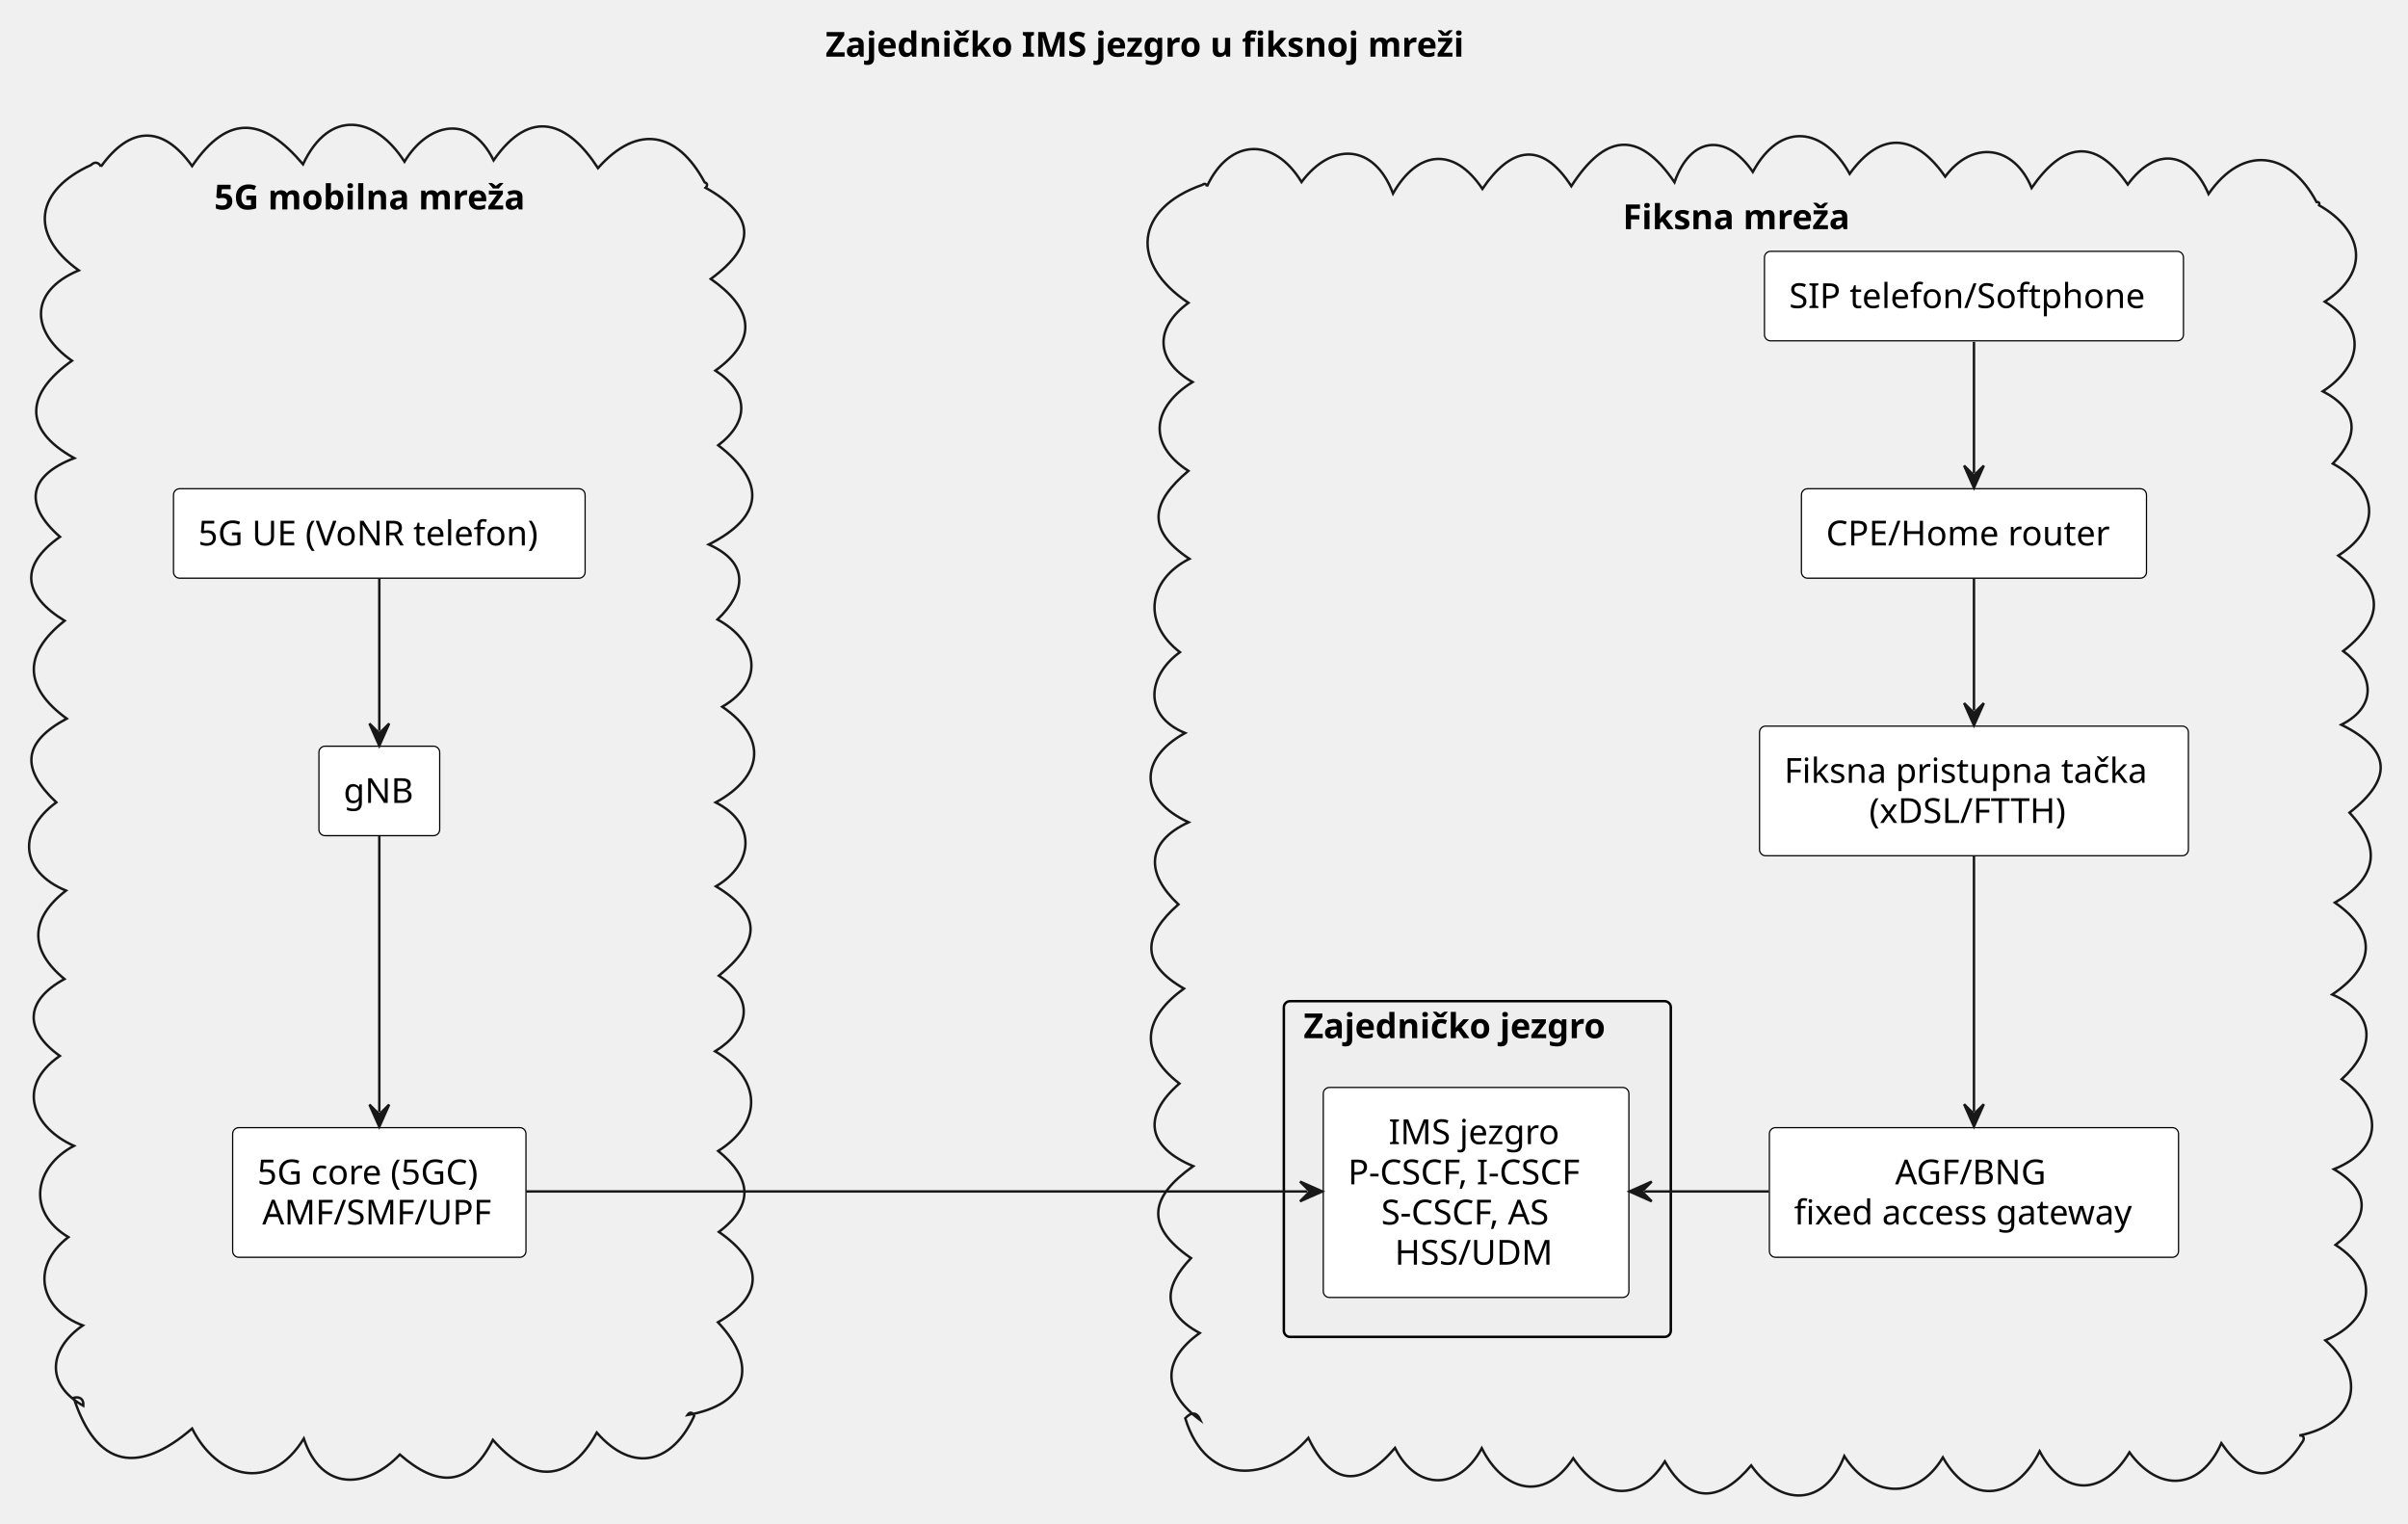
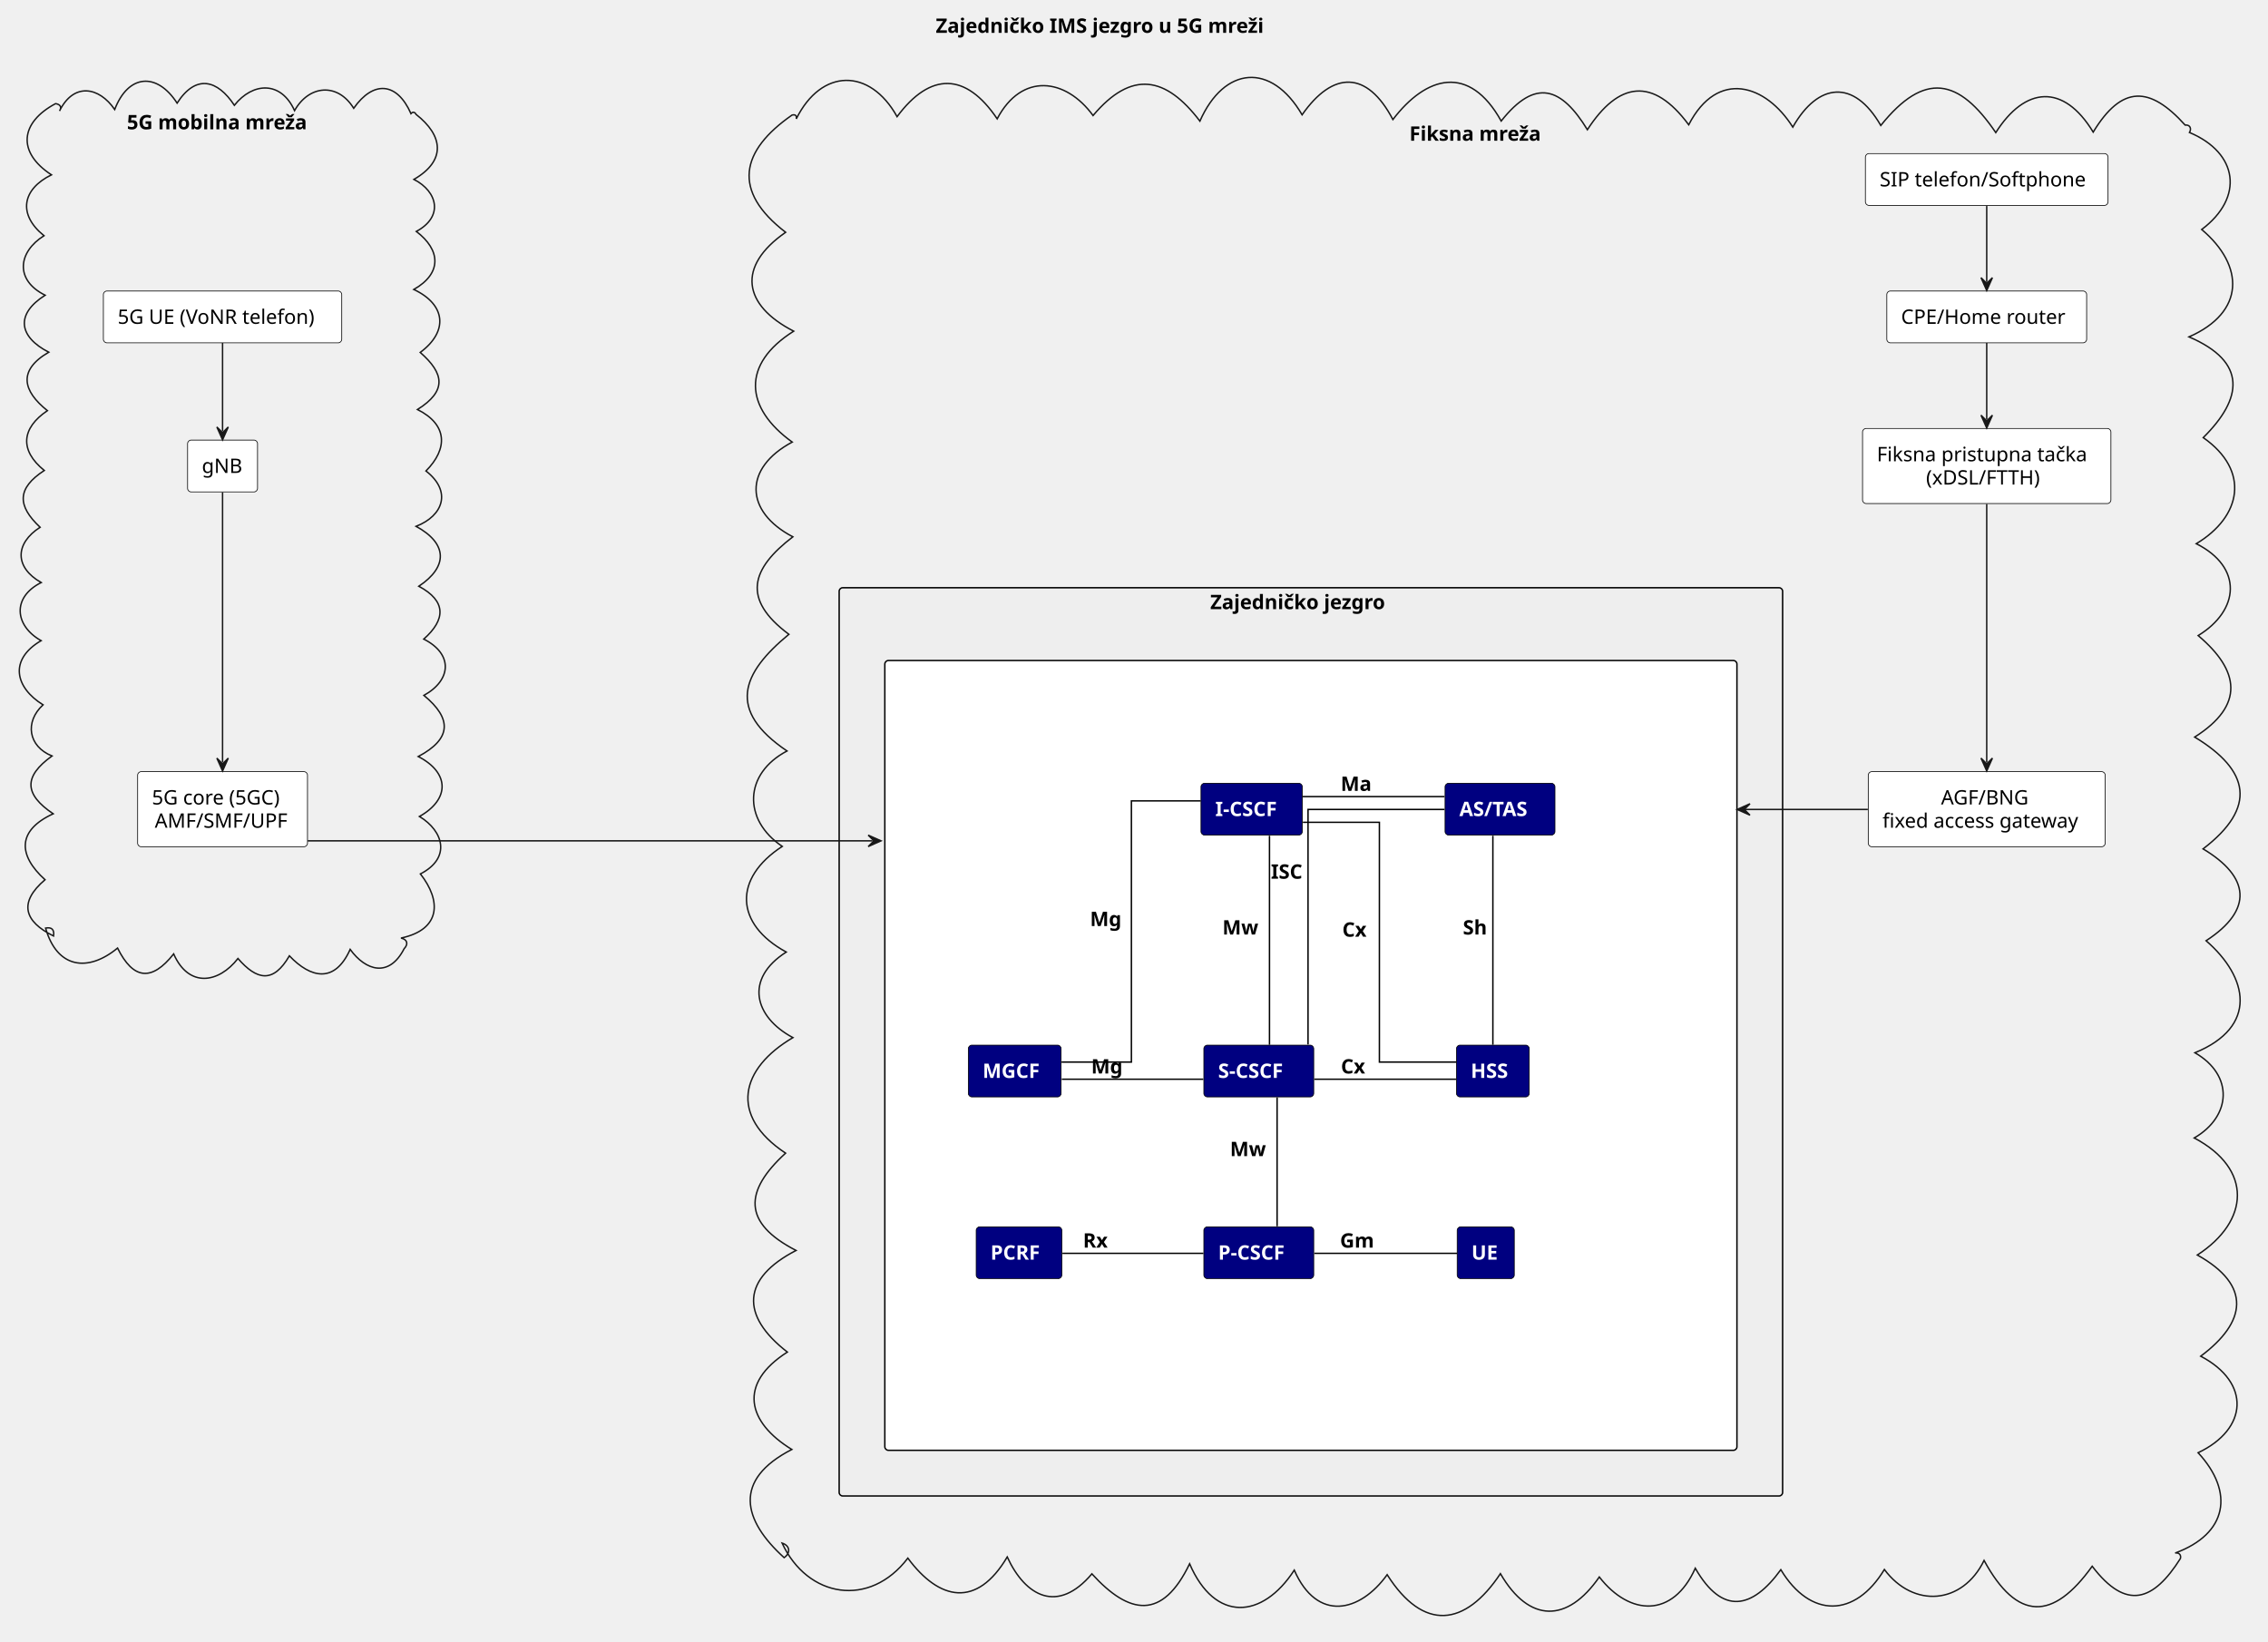
- <svg xmlns="http://www.w3.org/2000/svg" contentStyleType="text/css" height="618px" preserveAspectRatio="none" style="width:977px;height:618px;background:#FFFFFF;" version="1.1" viewBox="0 0 977 618" width="977px" zoomAndPan="magnify">
+ <svg xmlns="http://www.w3.org/2000/svg" contentStyleType="text/css" height="1150px" preserveAspectRatio="none" style="width:1589px;height:1150px;background:#FFFFFF;" version="1.1" viewBox="0 0 1589 1150" width="1589px" zoomAndPan="magnify">
  <defs />
  <g>
-     <text fill="#000000" font-family="sans-serif" font-size="14" font-weight="bold" lengthAdjust="spacing" textLength="294" x="334.91" y="22.995">Zajedničko IMS jezgro u fiksnoj mreži</text>
+     <text fill="#000000" font-family="sans-serif" font-size="14" font-weight="bold" lengthAdjust="spacing" textLength="264" x="655.629" y="22.995">Zajedničko IMS jezgro u 5G mreži</text>
    <g id="cluster_cloud_1">
-       <path d="M40.967,67.57 C52.772,51.169 65.964,50.558 77.944,67.375 C92.939,45.436 107.292,48.187 122.947,66.641 C133.663,43.816 152.351,47.147 164.114,65.597 C173.234,50.318 190.602,45.412 200.266,65.033 C215.376,43.297 230.52,49.558 242.619,68.192 C258.781,50.048 274.883,53.487 285.897,73.962 C287.193,74.347 287.076,75.425 286.279,76.172 C306.66,87.563 306.942,99.525 288.4,113.149 C304.737,124.61 308.536,137.128 290.27,150.33 C303.812,159.135 304.274,170.839 291.414,180.641 C311.127,195.694 309.637,209.806 287.579,220.879 C304.445,228.479 302.484,240.437 291.107,251.311 C307.015,259.93 311.029,276.238 293.046,286.713 C312.011,299.634 309.308,315.213 290.375,325.525 C307.458,334.164 305.452,350.818 290.485,359.56 C310.266,371.498 307.74,382.716 291.665,395.821 C306.978,405.509 303.557,418.209 290.155,426.483 C308.581,437.24 310.209,455.013 291.4,466.916 C304.671,477.736 306.36,488.7 291.672,499.751 C308.722,511.592 311.271,524.947 291.3,536.412 C308.03,554.126 303.167,569.842 278.897,574.042 C279.81,572.63 281.133,572.874 281.659,574.405 C272.961,593.429 256.981,598.09 242.131,581.17 C230.166,602.908 214.638,600.753 199.981,584.128 C190.062,603.666 177.295,603.233 162.227,590.07 C149.031,603.906 130.534,605.44 123.269,583.595 C109.484,605.988 87.941,599.346 77.946,579.525 C56.29,598.129 39.267,595.729 29.897,567.042 C32.443,566.425 34.021,567.587 33.819,570.289 C17.815,561.308 20.242,546.865 33.605,537.692 C16.141,531.166 12.219,513.795 27.741,501.869 C10.387,491.455 14.074,473.218 30.002,464.836 C13.739,457.621 6,440.995 24.264,428.35 C9.515,417.804 10.185,405.85 26.154,397.167 C11.727,385.338 12.088,372.61 26.783,361.291 C8.035,353.548 7.066,337.034 22.853,325.5 C8.36,311.853 9.163,301.149 27.065,291.519 C9.633,278.845 9.211,265.229 26.226,251.827 C9.666,241.776 7.406,229.68 24.342,217.776 C9.293,204.609 11.645,192.941 30.131,185.856 C8.477,173.873 10.964,159.263 29.2,146.339 C12.699,134.848 11.27,118.38 31.954,109.683 C11.129,94.742 14.839,76.941 36.897,66.962 C38.441,65.506 39.915,65.725 40.967,67.57 " fill="none" style="stroke:#181818;stroke-width:1.0;" />
-       <text fill="#000000" font-family="sans-serif" font-size="14" font-weight="bold" lengthAdjust="spacing" textLength="142" x="86.897" y="84.957">5G mobilna mreža</text>
+       <path d="M41.7,77.748 C51.691,57.563 69.404,60.765 80.355,76.721 C89.815,52.021 109.837,50.278 124.075,72.245 C137.338,51.692 152.4,55.94 164.2,73.774 C177.01,57.608 196.859,56.399 206.369,77.507 C216.343,59.715 236.404,57.502 247.812,75.862 C261.553,56.276 278.093,57.369 287.931,79.606 C289.192,78.1 290.707,78.505 291.5,80.138 C310.287,94.821 312.971,112.371 290.013,125.691 C306.75,134.307 310.848,151.893 291.677,162.148 C308.76,175.119 309.87,191.447 289.924,202.821 C312.261,213.319 314.381,232.1 294.428,246.917 C311.336,261.747 313.161,273.905 292.498,286.923 C313.617,297.487 313.942,314.364 298.433,329.978 C316.629,344.131 310.691,361.262 291.532,368.771 C313.409,380.7 314.22,396.882 293.436,410.747 C312.853,421.152 312.307,434.115 296.894,447.774 C317.721,458.297 316.255,476.578 296.999,487.208 C316.842,503.589 316.344,517.651 293.05,530.058 C314.941,541.33 315.385,559.906 293.885,572.042 C310.957,582.433 316.06,601.26 294.544,612.283 C309.345,631.166 308.97,651.327 280.931,657.236 C285.49,658.211 286.194,661.496 283.136,664.717 C272.618,685.148 256.274,680.245 245.332,665.169 C234.544,689.165 217.77,685.474 202.757,669.69 C191.362,689.309 179.917,686.716 166.719,671.557 C153.208,688.89 132.236,692.343 121.67,668.346 C106.31,687.784 93.379,686.458 82.363,664.246 C61.718,681.317 39.955,678.596 31.931,650.236 C36.484,649.389 38.107,651.478 37.533,655.797 C17.038,645.723 12.713,632.402 31.544,616.357 C12.573,599.187 11.865,581.844 37.259,570.163 C16.979,556.469 16.307,544.166 36.445,529.66 C19.744,522.932 17.171,505.764 30.16,493.828 C10.627,481.721 6,462.246 28.803,448.861 C10.283,438.437 8.226,418.523 28.859,408.152 C10.092,397.475 10.394,380.805 28.096,369.409 C11.955,354.289 11.828,342.157 31.015,329.631 C13.563,315.487 15,299.992 33.204,287.709 C16.07,274.012 12.197,259.557 34.146,246.759 C13.255,236.036 10.477,220.216 31.619,206.833 C10.192,196.221 12.653,176.519 30.825,165.153 C12.363,150.238 15.455,132.62 36.048,122.486 C11.611,106.528 14.277,85.727 38.931,72.606 C41.842,73.052 43.607,74.707 41.7,77.748 " fill="none" style="stroke:#181818;stroke-width:1.0;" />
+       <text fill="#000000" font-family="sans-serif" font-size="14" font-weight="bold" lengthAdjust="spacing" textLength="142" x="88.931" y="90.601">5G mobilna mreža</text>
    </g>
    <g id="cluster__1">
-       <rect fill="none" height="170.59" rx="2.5" ry="2.5" style="stroke:none;stroke-width:1.0;" width="200" x="53.897" y="379.452" />
+       <rect fill="none" height="170.59" rx="2.5" ry="2.5" style="stroke:none;stroke-width:1.0;" width="200" x="55.931" y="462.646" />
+     </g>
+     <g id="cluster__1">
+       <rect fill="none" height="103.59" rx="2.5" ry="2.5" style="stroke:none;stroke-width:1.0;" width="152" x="79.931" y="505.646" />
+     </g>
+     <g id="cluster_cloud_2">
+       <path d="M557.865,83.32 C575.401,47.82 609.406,47.361 628.508,81.736 C651.837,50.322 676.691,50.681 698.639,83.25 C715.801,50.652 746.637,54.677 765.816,80.948 C792.91,48.82 816.888,53.586 840.669,84.859 C857.638,46.453 890.638,43.297 912.273,80.436 C933.815,49.59 957.76,49.2 975.885,83.759 C999.253,53.074 1029.375,44.61 1051.767,84.803 C1075.897,54.284 1094.056,61.355 1112.154,90.871 C1133.97,57.21 1158.043,53.602 1183.14,87.42 C1203.466,48.121 1237.296,59.252 1256.066,89.062 C1273.718,57.928 1298.86,55.188 1317.71,87.906 C1348.355,49.739 1372.368,54.816 1398.279,92.908 C1418.759,60.576 1445.705,58.238 1466.527,92.557 C1486.638,59.497 1506.168,60.145 1530.931,87.606 C1534.483,87.289 1535.541,90.146 1533.996,92.824 C1568.159,107.174 1572.393,138.388 1542.547,160.792 C1572.69,186.269 1572.974,218.755 1533.66,236.029 C1574.778,253.667 1571.211,279.261 1543.633,306.606 C1576.783,329.853 1570.374,361.938 1538.756,380.935 C1571.531,397.416 1569.132,427.553 1540.079,445.303 C1569.128,469.867 1572.841,494.064 1537.635,516.421 C1576.18,539.751 1581.512,565.699 1543.505,594.765 C1576.209,614.287 1579.013,637.406 1545.622,659.102 C1575.205,684.728 1582.257,719.333 1537.811,737.592 C1565.035,753.255 1563.515,782.059 1537.333,797.294 C1578.444,819.076 1576.105,855.462 1539.503,879.3 C1577.931,900.737 1573.704,926.423 1541.86,950.197 C1577.13,968.703 1575.051,1001.221 1540.036,1017.832 C1565.649,1045.547 1560.569,1074.673 1523.931,1088.126 C1526.473,1087.611 1528.378,1089.287 1527.63,1091.953 C1508.921,1121.515 1489.891,1128.976 1465.831,1097.358 C1438.339,1135.721 1413.234,1135.917 1390.073,1093.305 C1375.005,1124.25 1340.571,1126.932 1320.229,1099.629 C1299.728,1133.523 1268.318,1133.966 1247.678,1099.779 C1227.669,1127.368 1206.726,1131.879 1187.751,1098.758 C1172.13,1133.693 1141.808,1132.322 1120.506,1104.883 C1098.114,1137.196 1071.347,1137.233 1051.216,1102.544 C1026.51,1139.709 997.281,1143.306 971.862,1103.276 C952.756,1129.818 922.81,1136.631 906.789,1100.094 C884.444,1134.5 851.224,1136.87 833.464,1095.648 C814.336,1135.359 791.162,1131.45 764.999,1102.682 C741.086,1130.92 718.443,1118.569 705.68,1090.86 C684.416,1126.836 658.089,1121.515 636.054,1091.676 C609.367,1126.777 565.812,1119.575 547.931,1081.126 C553.563,1082.937 554.083,1088.07 549.374,1091.342 C520.333,1065.06 513.305,1036.825 554.752,1015.544 C523.531,996.385 516.833,969.476 551.639,947.306 C518.493,921.602 519.8,895.73 557.73,876.105 C520.08,856.745 521.371,834.473 550.393,807.937 C510.471,781.444 518.778,748.615 555.529,726.986 C528.508,712.571 521.301,685.862 550.861,667.041 C514.734,647.368 513.673,615.359 548.055,593.013 C520.239,574.271 521.231,542.017 551.391,526.167 C509.083,497.521 519.456,471.851 552.701,444.415 C519.347,419.582 526.383,398.406 555.482,376.115 C521.507,358.309 520.89,327.987 555.045,309.733 C521.703,285.714 519.378,255.131 556.068,232.034 C520.508,213.79 515.977,186.7 550.428,162.757 C512.588,133.661 518.896,105.653 554.931,80.606 C557.177,80.075 558.364,80.882 557.865,83.32 " fill="none" style="stroke:#181818;stroke-width:1.0;" />
+       <text fill="#000000" font-family="sans-serif" font-size="14" font-weight="bold" lengthAdjust="spacing" textLength="104" x="987.431" y="98.601">Fiksna mreža</text>
+     </g>
+     <g id="cluster__1">
+       <rect fill="none" height="703.34" rx="2.5" ry="2.5" style="stroke:none;stroke-width:1.0;" width="951" x="563.931" y="368.786" />
+     </g>
+     <g id="cluster_zajednicko_jezgro">
+       <rect fill="#EEEEEE" height="636.34" rx="2.5" ry="2.5" style="stroke:#000000;stroke-width:1.0;" width="661" x="587.931" y="411.786" />
+       <text fill="#000000" font-family="sans-serif" font-size="14" font-weight="bold" lengthAdjust="spacing" textLength="141" x="847.931" y="426.781">Zajedničko jezgro</text>
+     </g>
+     <g id="cluster_4">
+       <rect fill="#FFFFFF" height="553.34" rx="2.5" ry="2.5" style="stroke:#000000;stroke-width:1.0;" width="597" x="619.931" y="462.786" />
+     </g>
+     <g id="cluster__1">
+       <rect fill="none" height="87.3" rx="2.5" ry="2.5" style="stroke:none;stroke-width:1.0;" width="415" x="689.931" y="513.786" />
    </g>
    <g id="cluster__2">
-       <rect fill="none" height="103.59" rx="2.5" ry="2.5" style="stroke:none;stroke-width:1.0;" width="152" x="77.897" y="422.452" />
+       <rect fill="none" height="87.3" rx="2.5" ry="2.5" style="stroke:none;stroke-width:1.0;" width="425" x="661.931" y="697.236" />
    </g>
-     <g id="cluster_cloud_2">
-       <path d="M489.677,75.65 C498.92,55.832 517.043,55.622 528.07,73.848 C540.243,57.52 557.615,58.167 565.195,78.499 C575.049,61.131 589.811,59.191 601.461,76.626 C612.633,60.107 625.273,56.536 637.529,75.524 C650.843,54.917 664.475,51.98 679.398,73.942 C685.795,55.499 700.228,53.692 711.182,69.744 C722.364,49.013 740.061,51.616 750.467,70.514 C763.381,52.604 777.336,54.521 789.223,71.649 C800.473,56.587 817.252,59.027 824.29,76.227 C836.617,58.483 849.644,55.035 863.297,74.851 C874.69,59.322 888.525,61.272 896.079,78.673 C910.037,58.493 928.999,61.376 939.897,81.962 C940.889,81.893 941.211,82.315 940.914,83.258 C958.644,93.397 962.208,110.057 943.24,122.378 C961.001,133.179 957.881,148.668 942.444,158.742 C957.111,166.411 957.326,176.883 946.502,188.078 C964.166,197.698 967.178,213.619 948.714,225.381 C966.234,237.623 968.906,250.058 950.691,264.124 C962.544,272.653 965.536,286.153 949.955,294.006 C970.471,304.125 970.821,316.035 953.259,329.68 C966.893,344.271 964,356.491 947.346,366.175 C965.216,378.502 963.16,392.123 946.265,403.443 C965.148,411.704 963.093,425.991 950.103,437.812 C966.676,449.26 967.405,466.067 946.947,474.313 C963.03,483.743 960.616,494.963 947.611,505.022 C966.53,517.247 962.65,535.578 943.472,543.73 C961.305,559.183 955.317,577.913 932.897,582.342 C934.477,582.152 935.098,583.191 934.431,584.557 C923.68,601.467 912.943,602.244 901.259,585.477 C892.809,604.535 875.969,605.671 863.99,589.177 C853.492,606.589 837.623,607.69 827.551,588.75 C818.266,607.543 800.065,611.845 788.283,591.239 C777.414,609.339 758.696,607.188 748.288,590.705 C740.27,611.421 722.264,611.239 710.503,594.478 C698.569,608.753 685.917,611.069 675.489,592.856 C664.089,610.962 648.554,606.906 638.32,591.561 C626.052,610.19 609.585,604.303 601.201,587.492 C592.202,604.448 574.902,605.234 565.997,587.396 C552.336,603.392 540.363,603.152 530.847,583.329 C515.084,601.433 489.323,603.12 480.897,575.342 C483.312,572.82 485.525,572.547 487.097,576.19 C471.991,565.089 470.854,552.169 486.757,540.77 C471.033,532.296 472.247,521.962 483.224,510.383 C464.06,497.226 466.746,485.35 484.131,473.082 C465.667,465.384 463.14,452.916 478.524,439.558 C461.395,426.331 464.351,412.684 480.352,401.031 C462.32,390.72 463.921,379.311 478.113,366.887 C465.196,354.778 464.358,341.866 482.24,333.572 C462.43,324.533 461.508,307.939 480.823,297.368 C463.201,290.116 465.978,273.768 478.729,264.576 C463.317,252.733 465.679,235.253 482.586,226.7 C464.505,214.733 467.476,203.37 482.176,191.027 C464.793,179.791 468.085,164.667 483.862,154.983 C468.651,146.398 468.254,132.964 482.183,122.857 C458.329,107.017 460.196,84.652 487.897,74.962 C488.699,74.27 489.56,74.569 489.677,75.65 " fill="none" style="stroke:#181818;stroke-width:1.0;" />
-       <text fill="#000000" font-family="sans-serif" font-size="14" font-weight="bold" lengthAdjust="spacing" textLength="104" x="658.397" y="92.957">Fiksna mreža</text>
+     <g id="cluster__3">
+       <rect fill="none" height="103.29" rx="2.5" ry="2.5" style="stroke:none;stroke-width:1.0;" width="509" x="659.931" y="816.536" />
    </g>
-     <g id="cluster__4">
-       <rect fill="none" height="203.19" rx="2.5" ry="2.5" style="stroke:none;stroke-width:1.0;" width="427" x="496.897" y="363.152" />
-     </g>
-     <g id="cluster_Zajedničko jezgro">
-       <rect fill="#EEEEEE" height="136.19" rx="2.5" ry="2.5" style="stroke:#000000;stroke-width:1.0;" width="157" x="520.897" y="406.152" />
-       <text fill="#000000" font-family="sans-serif" font-size="14" font-weight="bold" lengthAdjust="spacing" textLength="141" x="528.897" y="421.147">Zajedničko jezgro</text>
-     </g>
-     <g id="cluster__5">
-       <rect fill="none" height="103.59" rx="2.5" ry="2.5" style="stroke:none;stroke-width:1.0;" width="198" x="701.897" y="422.452" />
+     <g id="cluster__1">
+       <rect fill="none" height="103.59" rx="2.5" ry="2.5" style="stroke:none;stroke-width:1.0;" width="198" x="1292.931" y="505.646" />
    </g>
    <g id="elem_0">
-       <rect fill="none" height="36.297" rx="2.5" ry="2.5" style="stroke:none;stroke-width:0.5;" width="29" x="139.397" y="101.962" />
+       <rect fill="none" height="36.297" rx="2.5" ry="2.5" style="stroke:none;stroke-width:0.5;" width="29" x="141.431" y="107.606" />
    </g>
    <g id="elem_1">
-       <rect fill="#FFFFFF" height="36.297" rx="2.5" ry="2.5" style="stroke:#000000;stroke-width:0.5;" width="167" x="70.397" y="198.262" />
-       <text fill="#000000" font-family="sans-serif" font-size="14" lengthAdjust="spacing" textLength="147" x="80.397" y="221.257">5G UE (VoNR telefon)</text>
+       <rect fill="#FFFFFF" height="36.297" rx="2.5" ry="2.5" style="stroke:#000000;stroke-width:0.5;" width="167" x="72.431" y="203.896" />
+       <text fill="#000000" font-family="sans-serif" font-size="14" lengthAdjust="spacing" textLength="147" x="82.431" y="226.891">5G UE (VoNR telefon)</text>
    </g>
    <g id="elem_2">
-       <rect fill="#FFFFFF" height="36.297" rx="2.5" ry="2.5" style="stroke:#000000;stroke-width:0.5;" width="49" x="129.397" y="302.712" />
-       <text fill="#000000" font-family="sans-serif" font-size="14" lengthAdjust="spacing" textLength="29" x="139.397" y="325.707">gNB</text>
+       <rect fill="#FFFFFF" height="36.297" rx="2.5" ry="2.5" style="stroke:#000000;stroke-width:0.5;" width="49" x="131.431" y="308.346" />
+       <text fill="#000000" font-family="sans-serif" font-size="14" lengthAdjust="spacing" textLength="29" x="141.431" y="331.341">gNB</text>
    </g>
    <g id="elem_3">
-       <rect fill="#FFFFFF" height="52.594" rx="2.5" ry="2.5" style="stroke:#000000;stroke-width:0.5;" width="119" x="94.397" y="457.452" />
-       <text fill="#000000" font-family="sans-serif" font-size="14" lengthAdjust="spacing" textLength="99" x="104.397" y="480.447">5G core (5GC)</text>
-       <text fill="#000000" font-family="sans-serif" font-size="14" lengthAdjust="spacing" textLength="95" x="106.397" y="496.744">AMF/SMF/UPF</text>
+       <rect fill="#FFFFFF" height="52.594" rx="2.5" ry="2.5" style="stroke:#000000;stroke-width:0.5;" width="119" x="96.431" y="540.646" />
+       <text fill="#000000" font-family="sans-serif" font-size="14" lengthAdjust="spacing" textLength="99" x="106.431" y="563.641">5G core (5GC)</text>
+       <text fill="#000000" font-family="sans-serif" font-size="14" lengthAdjust="spacing" textLength="95" x="108.431" y="579.938">AMF/SMF/UPF</text>
    </g>
    <g id="elem_6">
-       <rect fill="#FFFFFF" height="52.594" rx="2.5" ry="2.5" style="stroke:#000000;stroke-width:0.5;" width="174" x="713.897" y="294.562" />
-       <text fill="#000000" font-family="sans-serif" font-size="14" lengthAdjust="spacing" textLength="154" x="723.897" y="317.557">Fiksna pristupna tačka</text>
-       <text fill="#000000" font-family="sans-serif" font-size="14" lengthAdjust="spacing" textLength="85" x="758.397" y="333.854">(xDSL/FTTH)</text>
+       <rect fill="#FFFFFF" height="52.594" rx="2.5" ry="2.5" style="stroke:#000000;stroke-width:0.5;" width="174" x="1304.931" y="300.196" />
+       <text fill="#000000" font-family="sans-serif" font-size="14" lengthAdjust="spacing" textLength="154" x="1314.931" y="323.191">Fiksna pristupna tačka</text>
+       <text fill="#000000" font-family="sans-serif" font-size="14" lengthAdjust="spacing" textLength="85" x="1349.431" y="339.488">(xDSL/FTTH)</text>
    </g>
    <g id="elem_7">
-       <rect fill="#FFFFFF" height="36.297" rx="2.5" ry="2.5" style="stroke:#000000;stroke-width:0.5;" width="140" x="730.897" y="198.262" />
-       <text fill="#000000" font-family="sans-serif" font-size="14" lengthAdjust="spacing" textLength="120" x="740.897" y="221.257">CPE/Home router</text>
+       <rect fill="#FFFFFF" height="36.297" rx="2.5" ry="2.5" style="stroke:#000000;stroke-width:0.5;" width="140" x="1321.931" y="203.896" />
+       <text fill="#000000" font-family="sans-serif" font-size="14" lengthAdjust="spacing" textLength="120" x="1331.931" y="226.891">CPE/Home router</text>
    </g>
    <g id="elem_8">
-       <rect fill="#FFFFFF" height="36.297" rx="2.5" ry="2.5" style="stroke:#000000;stroke-width:0.5;" width="170" x="715.897" y="101.962" />
-       <text fill="#000000" font-family="sans-serif" font-size="14" lengthAdjust="spacing" textLength="150" x="725.897" y="124.957">SIP telefon/Softphone</text>
+       <rect fill="#FFFFFF" height="36.297" rx="2.5" ry="2.5" style="stroke:#000000;stroke-width:0.5;" width="170" x="1306.931" y="107.606" />
+       <text fill="#000000" font-family="sans-serif" font-size="14" lengthAdjust="spacing" textLength="150" x="1316.931" y="130.601">SIP telefon/Softphone</text>
    </g>
-     <g id="elem_4">
-       <rect fill="#FFFFFF" height="85.188" rx="2.5" ry="2.5" style="stroke:#000000;stroke-width:0.5;" width="124" x="536.897" y="441.152" />
-       <text fill="#000000" font-family="sans-serif" font-size="14" lengthAdjust="spacing" textLength="71" x="563.397" y="464.147">IMS jezgro</text>
-       <text fill="#000000" font-family="sans-serif" font-size="14" lengthAdjust="spacing" textLength="104" x="546.897" y="480.444">P-CSCF, I-CSCF</text>
-       <text fill="#000000" font-family="sans-serif" font-size="14" lengthAdjust="spacing" textLength="77" x="560.397" y="496.741">S-CSCF, AS</text>
-       <text fill="#000000" font-family="sans-serif" font-size="14" lengthAdjust="spacing" textLength="66" x="565.897" y="513.038">HSS/UDM</text>
+     <g id="elem__1">
+       <rect fill="none" height="36.297" rx="2.5" ry="2.5" style="stroke:none;stroke-width:0.5;" width="36" x="705.931" y="548.786" />
+     </g>
+     <g id="elem__2">
+       <rect fill="#000080" height="36.297" rx="2.5" ry="2.5" style="stroke:#000000;stroke-width:0.5;" width="71" x="841.431" y="548.786" />
+       <text fill="#FFFFFF" font-family="sans-serif" font-size="14" font-weight="bold" lengthAdjust="spacing" textLength="51" x="851.431" y="571.781">I-CSCF</text>
+     </g>
+     <g id="elem__3">
+       <rect fill="#000080" height="36.297" rx="2.5" ry="2.5" style="stroke:#000000;stroke-width:0.5;" width="77" x="1012.431" y="548.786" />
+       <text fill="#FFFFFF" font-family="sans-serif" font-size="14" font-weight="bold" lengthAdjust="spacing" textLength="57" x="1022.431" y="571.781">AS/TAS</text>
+     </g>
+     <g id="elem__1">
+       <rect fill="#000080" height="36.297" rx="2.5" ry="2.5" style="stroke:#000000;stroke-width:0.5;" width="65" x="678.431" y="732.236" />
+       <text fill="#FFFFFF" font-family="sans-serif" font-size="14" font-weight="bold" lengthAdjust="spacing" textLength="45" x="688.431" y="755.231">MGCF</text>
+     </g>
+     <g id="elem__2">
+       <rect fill="#000080" height="36.297" rx="2.5" ry="2.5" style="stroke:#000000;stroke-width:0.5;" width="77" x="843.431" y="732.236" />
+       <text fill="#FFFFFF" font-family="sans-serif" font-size="14" font-weight="bold" lengthAdjust="spacing" textLength="57" x="853.431" y="755.231">S-CSCF</text>
+     </g>
+     <g id="elem__3">
+       <rect fill="#000080" height="36.297" rx="2.5" ry="2.5" style="stroke:#000000;stroke-width:0.5;" width="51" x="1020.431" y="732.236" />
+       <text fill="#FFFFFF" font-family="sans-serif" font-size="14" font-weight="bold" lengthAdjust="spacing" textLength="31" x="1030.431" y="755.231">HSS</text>
+     </g>
+     <g id="elem__1">
+       <rect fill="#000080" height="36.297" rx="2.5" ry="2.5" style="stroke:#000000;stroke-width:0.5;" width="60" x="683.931" y="859.536" />
+       <text fill="#FFFFFF" font-family="sans-serif" font-size="14" font-weight="bold" lengthAdjust="spacing" textLength="40" x="693.931" y="882.531">PCRF</text>
+     </g>
+     <g id="elem__2">
+       <rect fill="#000080" height="36.297" rx="2.5" ry="2.5" style="stroke:#000000;stroke-width:0.5;" width="77" x="843.431" y="859.536" />
+       <text fill="#FFFFFF" font-family="sans-serif" font-size="14" font-weight="bold" lengthAdjust="spacing" textLength="57" x="853.431" y="882.531">P-CSCF</text>
+     </g>
+     <g id="elem__3">
+       <rect fill="#000080" height="36.297" rx="2.5" ry="2.5" style="stroke:#000000;stroke-width:0.5;" width="40" x="1020.931" y="859.536" />
+       <text fill="#FFFFFF" font-family="sans-serif" font-size="14" font-weight="bold" lengthAdjust="spacing" textLength="20" x="1030.931" y="882.531">UE</text>
+     </g>
+     <g id="elem__4">
+       <rect fill="none" height="36.297" rx="2.5" ry="2.5" style="stroke:none;stroke-width:0.5;" width="36" x="1142.931" y="955.826" />
    </g>
    <g id="elem_5">
-       <rect fill="#FFFFFF" height="52.594" rx="2.5" ry="2.5" style="stroke:#000000;stroke-width:0.5;" width="166" x="717.897" y="457.452" />
-       <text fill="#000000" font-family="sans-serif" font-size="14" lengthAdjust="spacing" textLength="64" x="768.897" y="480.447">AGF/BNG</text>
-       <text fill="#000000" font-family="sans-serif" font-size="14" lengthAdjust="spacing" textLength="146" x="727.897" y="496.744">fixed access gateway</text>
+       <rect fill="#FFFFFF" height="52.594" rx="2.5" ry="2.5" style="stroke:#000000;stroke-width:0.5;" width="166" x="1308.931" y="540.646" />
+       <text fill="#000000" font-family="sans-serif" font-size="14" lengthAdjust="spacing" textLength="64" x="1359.931" y="563.641">AGF/BNG</text>
+       <text fill="#000000" font-family="sans-serif" font-size="14" lengthAdjust="spacing" textLength="146" x="1318.931" y="579.938">fixed access gateway</text>
    </g>
    <g id="elem_rectangle_empty">
-       <rect fill="none" height="36.297" rx="2.5" ry="2.5" style="stroke:none;stroke-width:0.5;" width="135" x="321.397" y="101.962" />
+       <rect fill="none" height="36.297" rx="2.5" ry="2.5" style="stroke:none;stroke-width:0.5;" width="135" x="388.431" y="107.606" />
    </g>
    <g id="link_1_2">
-       <path d="M153.897,234.602 C153.897,253.662 153.897,277.412 153.897,296.522 " fill="none" id="1-to-2" style="stroke:#181818;stroke-width:1.0;" />
-       <polygon fill="#181818" points="153.897,302.522,157.897,293.522,153.897,297.522,149.897,293.522,153.897,302.522" style="stroke:#181818;stroke-width:1.0;" />
+       <path d="M155.931,240.236 C155.931,259.296 155.931,283.056 155.931,302.156 " fill="none" id="1-to-2" style="stroke:#181818;stroke-width:1.0;" />
+       <polygon fill="#181818" points="155.931,308.156,159.931,299.156,155.931,303.156,151.931,299.156,155.931,308.156" style="stroke:#181818;stroke-width:1.0;" />
    </g>
    <g id="link_2_3">
-       <path d="M153.897,339.222 C153.897,368.012 153.897,417.892 153.897,451.102 " fill="none" id="2-to-3" style="stroke:#181818;stroke-width:1.0;" />
-       <polygon fill="#181818" points="153.897,457.102,157.897,448.102,153.897,452.102,149.897,448.102,153.897,457.102" style="stroke:#181818;stroke-width:1.0;" />
+       <path d="M155.931,344.966 C155.931,387.186 155.931,484.936 155.931,534.176 " fill="none" id="2-to-3" style="stroke:#181818;stroke-width:1.0;" />
+       <polygon fill="#181818" points="155.931,540.176,159.931,531.176,155.931,535.176,151.931,531.176,155.931,540.176" style="stroke:#181818;stroke-width:1.0;" />
    </g>
    <g id="link_3_4">
-       <path d="M213.447,483.342 C297.647,483.342 444.747,483.342 530.477,483.342 " fill="none" id="3-to-4" style="stroke:#181818;stroke-width:1.0;" />
-       <polygon fill="#181818" points="536.477,483.342,527.477,479.342,531.477,483.342,527.477,487.342,536.477,483.342" style="stroke:#181818;stroke-width:1.0;" />
+       <path d="M215.561,589.126 C271.251,589.126 361.181,589.126 464.752,589.126 C490.644,589.126 517.389,589.126 544.665,589.126 C558.303,589.126 572.073,589.126 585.936,589.126 C592.867,589.126 599.822,589.126 606.795,589.126 C610.281,589.126 607.772,589.126 611.266,589.126 " fill="none" id="3-to-4" style="stroke:#181818;stroke-width:1.0;" />
+       <polygon fill="#181818" points="617.266,589.126,608.266,585.126,612.266,589.126,608.266,593.126,617.266,589.126" style="stroke:#181818;stroke-width:1.0;" />
    </g>
    <g id="link_4_5">
-       <path d="M667.147,483.342 C685.007,483.342 698.757,483.342 717.657,483.342 " fill="none" id="4-backto-5" style="stroke:#181818;stroke-width:1.0;" />
-       <polygon fill="#181818" points="661.147,483.342,670.147,487.342,666.147,483.342,670.147,479.342,661.147,483.342" style="stroke:#181818;stroke-width:1.0;" />
+       <path d="M1223.069,567.126 C1224.348,567.126 1220.227,567.126 1221.749,567.126 C1227.838,567.126 1235.791,567.126 1244.932,567.126 C1263.213,567.126 1286.246,567.126 1308.621,567.126 " fill="none" id="4-backto-5" style="stroke:#181818;stroke-width:1.0;" />
+       <polygon fill="#181818" points="1217.069,567.126,1226.069,571.126,1222.069,567.126,1226.069,563.126,1217.069,567.126" style="stroke:#181818;stroke-width:1.0;" />
    </g>
    <g id="link_6_5">
-       <path d="M800.897,347.392 C800.897,377.592 800.897,420.652 800.897,450.952 " fill="none" id="6-to-5" style="stroke:#181818;stroke-width:1.0;" />
-       <polygon fill="#181818" points="800.897,456.952,804.897,447.952,800.897,451.952,796.897,447.952,800.897,456.952" style="stroke:#181818;stroke-width:1.0;" />
+       <path d="M1391.931,353.146 C1391.931,399.366 1391.931,487.866 1391.931,534.166 " fill="none" id="6-to-5" style="stroke:#181818;stroke-width:1.0;" />
+       <polygon fill="#181818" points="1391.931,540.166,1395.931,531.166,1391.931,535.166,1387.931,531.166,1391.931,540.166" style="stroke:#181818;stroke-width:1.0;" />
    </g>
    <g id="link_7_6">
-       <path d="M800.897,234.602 C800.897,251.082 800.897,269.582 800.897,288.252 " fill="none" id="7-to-6" style="stroke:#181818;stroke-width:1.0;" />
-       <polygon fill="#181818" points="800.897,294.252,804.897,285.252,800.897,289.252,796.897,285.252,800.897,294.252" style="stroke:#181818;stroke-width:1.0;" />
+       <path d="M1391.931,240.236 C1391.931,256.726 1391.931,275.216 1391.931,293.896 " fill="none" id="7-to-6" style="stroke:#181818;stroke-width:1.0;" />
+       <polygon fill="#181818" points="1391.931,299.896,1395.931,290.896,1391.931,294.896,1387.931,290.896,1391.931,299.896" style="stroke:#181818;stroke-width:1.0;" />
    </g>
    <g id="link_8_7">
-       <path d="M800.897,138.682 C800.897,155.732 800.897,174.872 800.897,191.902 " fill="none" id="8-to-7" style="stroke:#181818;stroke-width:1.0;" />
-       <polygon fill="#181818" points="800.897,197.902,804.897,188.902,800.897,192.902,796.897,188.902,800.897,197.902" style="stroke:#181818;stroke-width:1.0;" />
+       <path d="M1391.931,144.316 C1391.931,161.366 1391.931,180.506 1391.931,197.536 " fill="none" id="8-to-7" style="stroke:#181818;stroke-width:1.0;" />
+       <polygon fill="#181818" points="1391.931,203.536,1395.931,194.536,1391.931,198.536,1387.931,194.536,1391.931,203.536" style="stroke:#181818;stroke-width:1.0;" />
+     </g>
+     <g id="link__2__2">
+       <path d="M889.431,585.536 C889.431,620.786 889.431,696.926 889.431,732.006 " fill="none" id="_2-_2" style="stroke:#000000;stroke-width:1.0;" />
+       <text fill="#000000" font-family="sans-serif" font-size="14" font-weight="bold" lengthAdjust="spacing" textLength="27" x="856.431" y="654.771">Mw</text>
+     </g>
+     <g id="link__2__2">
+       <path d="M894.761,768.896 C894.761,793.026 894.761,835.006 894.761,859.146 " fill="none" id="_2-_2-1" style="stroke:#000000;stroke-width:1.0;" />
+       <text fill="#000000" font-family="sans-serif" font-size="14" font-weight="bold" lengthAdjust="spacing" textLength="27" x="861.761" y="810.021">Mw</text>
+     </g>
+     <g id="link__2__3">
+       <path d="M912.561,558.126 C941.491,558.126 982.241,558.126 1012.021,558.126 " fill="none" id="_2-_3" style="stroke:#000000;stroke-width:1.0;" />
+       <text fill="#000000" font-family="sans-serif" font-size="14" font-weight="bold" lengthAdjust="spacing" textLength="22" x="939.291" y="554.121">Ma</text>
+     </g>
+     <g id="link__1__2">
+       <path d="M743.711,744.126 C766.451,744.126 792.681,744.126 792.681,744.126 C792.681,744.126 792.681,561.126 792.681,561.126 C792.681,561.126 818.241,561.126 841.201,561.126 " fill="none" id="_1-_2" style="stroke:#000000;stroke-width:1.0;" />
+       <text fill="#000000" font-family="sans-serif" font-size="14" font-weight="bold" lengthAdjust="spacing" textLength="23" x="763.681" y="648.841">Mg</text>
+     </g>
+     <g id="link__2__3">
+       <path d="M912.821,576.126 C937.721,576.126 966.431,576.126 966.431,576.126 C966.431,576.126 966.431,744.126 966.431,744.126 C966.431,744.126 997.101,744.126 1020.341,744.126 " fill="none" id="_2-_3-1" style="stroke:#000000;stroke-width:1.0;" />
+       <text fill="#000000" font-family="sans-serif" font-size="14" font-weight="bold" lengthAdjust="spacing" textLength="20" x="940.431" y="656.271">Cx</text>
+     </g>
+     <g id="link__3__2">
+       <path d="M1012.031,567.126 C972.301,567.126 916.431,567.126 916.431,567.126 C916.431,567.126 916.431,685.216 916.431,731.806 " fill="none" id="_3-_2" style="stroke:#000000;stroke-width:1.0;" />
+       <text fill="#000000" font-family="sans-serif" font-size="14" font-weight="bold" lengthAdjust="spacing" textLength="25" x="890.431" y="615.661">ISC</text>
+     </g>
+     <g id="link__3__3">
+       <path d="M1045.931,585.536 C1045.931,620.786 1045.931,696.926 1045.931,732.006 " fill="none" id="_3-_3" style="stroke:#000000;stroke-width:1.0;" />
+       <text fill="#000000" font-family="sans-serif" font-size="14" font-weight="bold" lengthAdjust="spacing" textLength="20" x="1024.931" y="654.771">Sh</text>
+     </g>
+     <g id="link__1__2">
+       <path d="M743.901,756.126 C772.241,756.126 813.151,756.126 843.071,756.126 " fill="none" id="_1-_2-1" style="stroke:#000000;stroke-width:1.0;" />
+       <text fill="#000000" font-family="sans-serif" font-size="14" font-weight="bold" lengthAdjust="spacing" textLength="23" x="764.491" y="752.121">Mg</text>
+     </g>
+     <g id="link__2__3">
+       <path d="M920.801,756.126 C951.491,756.126 993.441,756.126 1020.121,756.126 " fill="none" id="_2-_3-2" style="stroke:#000000;stroke-width:1.0;" />
+       <text fill="#000000" font-family="sans-serif" font-size="14" font-weight="bold" lengthAdjust="spacing" textLength="20" x="939.461" y="752.121">Cx</text>
+     </g>
+     <g id="link__1__2">
+       <path d="M744.351,878.126 C772.061,878.126 813.111,878.126 843.161,878.126 " fill="none" id="_1-_2-2" style="stroke:#000000;stroke-width:1.0;" />
+       <text fill="#000000" font-family="sans-serif" font-size="14" font-weight="bold" lengthAdjust="spacing" textLength="19" x="758.761" y="874.121">Rx</text>
+     </g>
+     <g id="link__2__3">
+       <path d="M920.831,878.126 C952.451,878.126 995.801,878.126 1020.841,878.126 " fill="none" id="_2-_3-3" style="stroke:#000000;stroke-width:1.0;" />
+       <text fill="#000000" font-family="sans-serif" font-size="14" font-weight="bold" lengthAdjust="spacing" textLength="26" x="938.831" y="874.121">Gm</text>
    </g>
  </g>
</svg>
